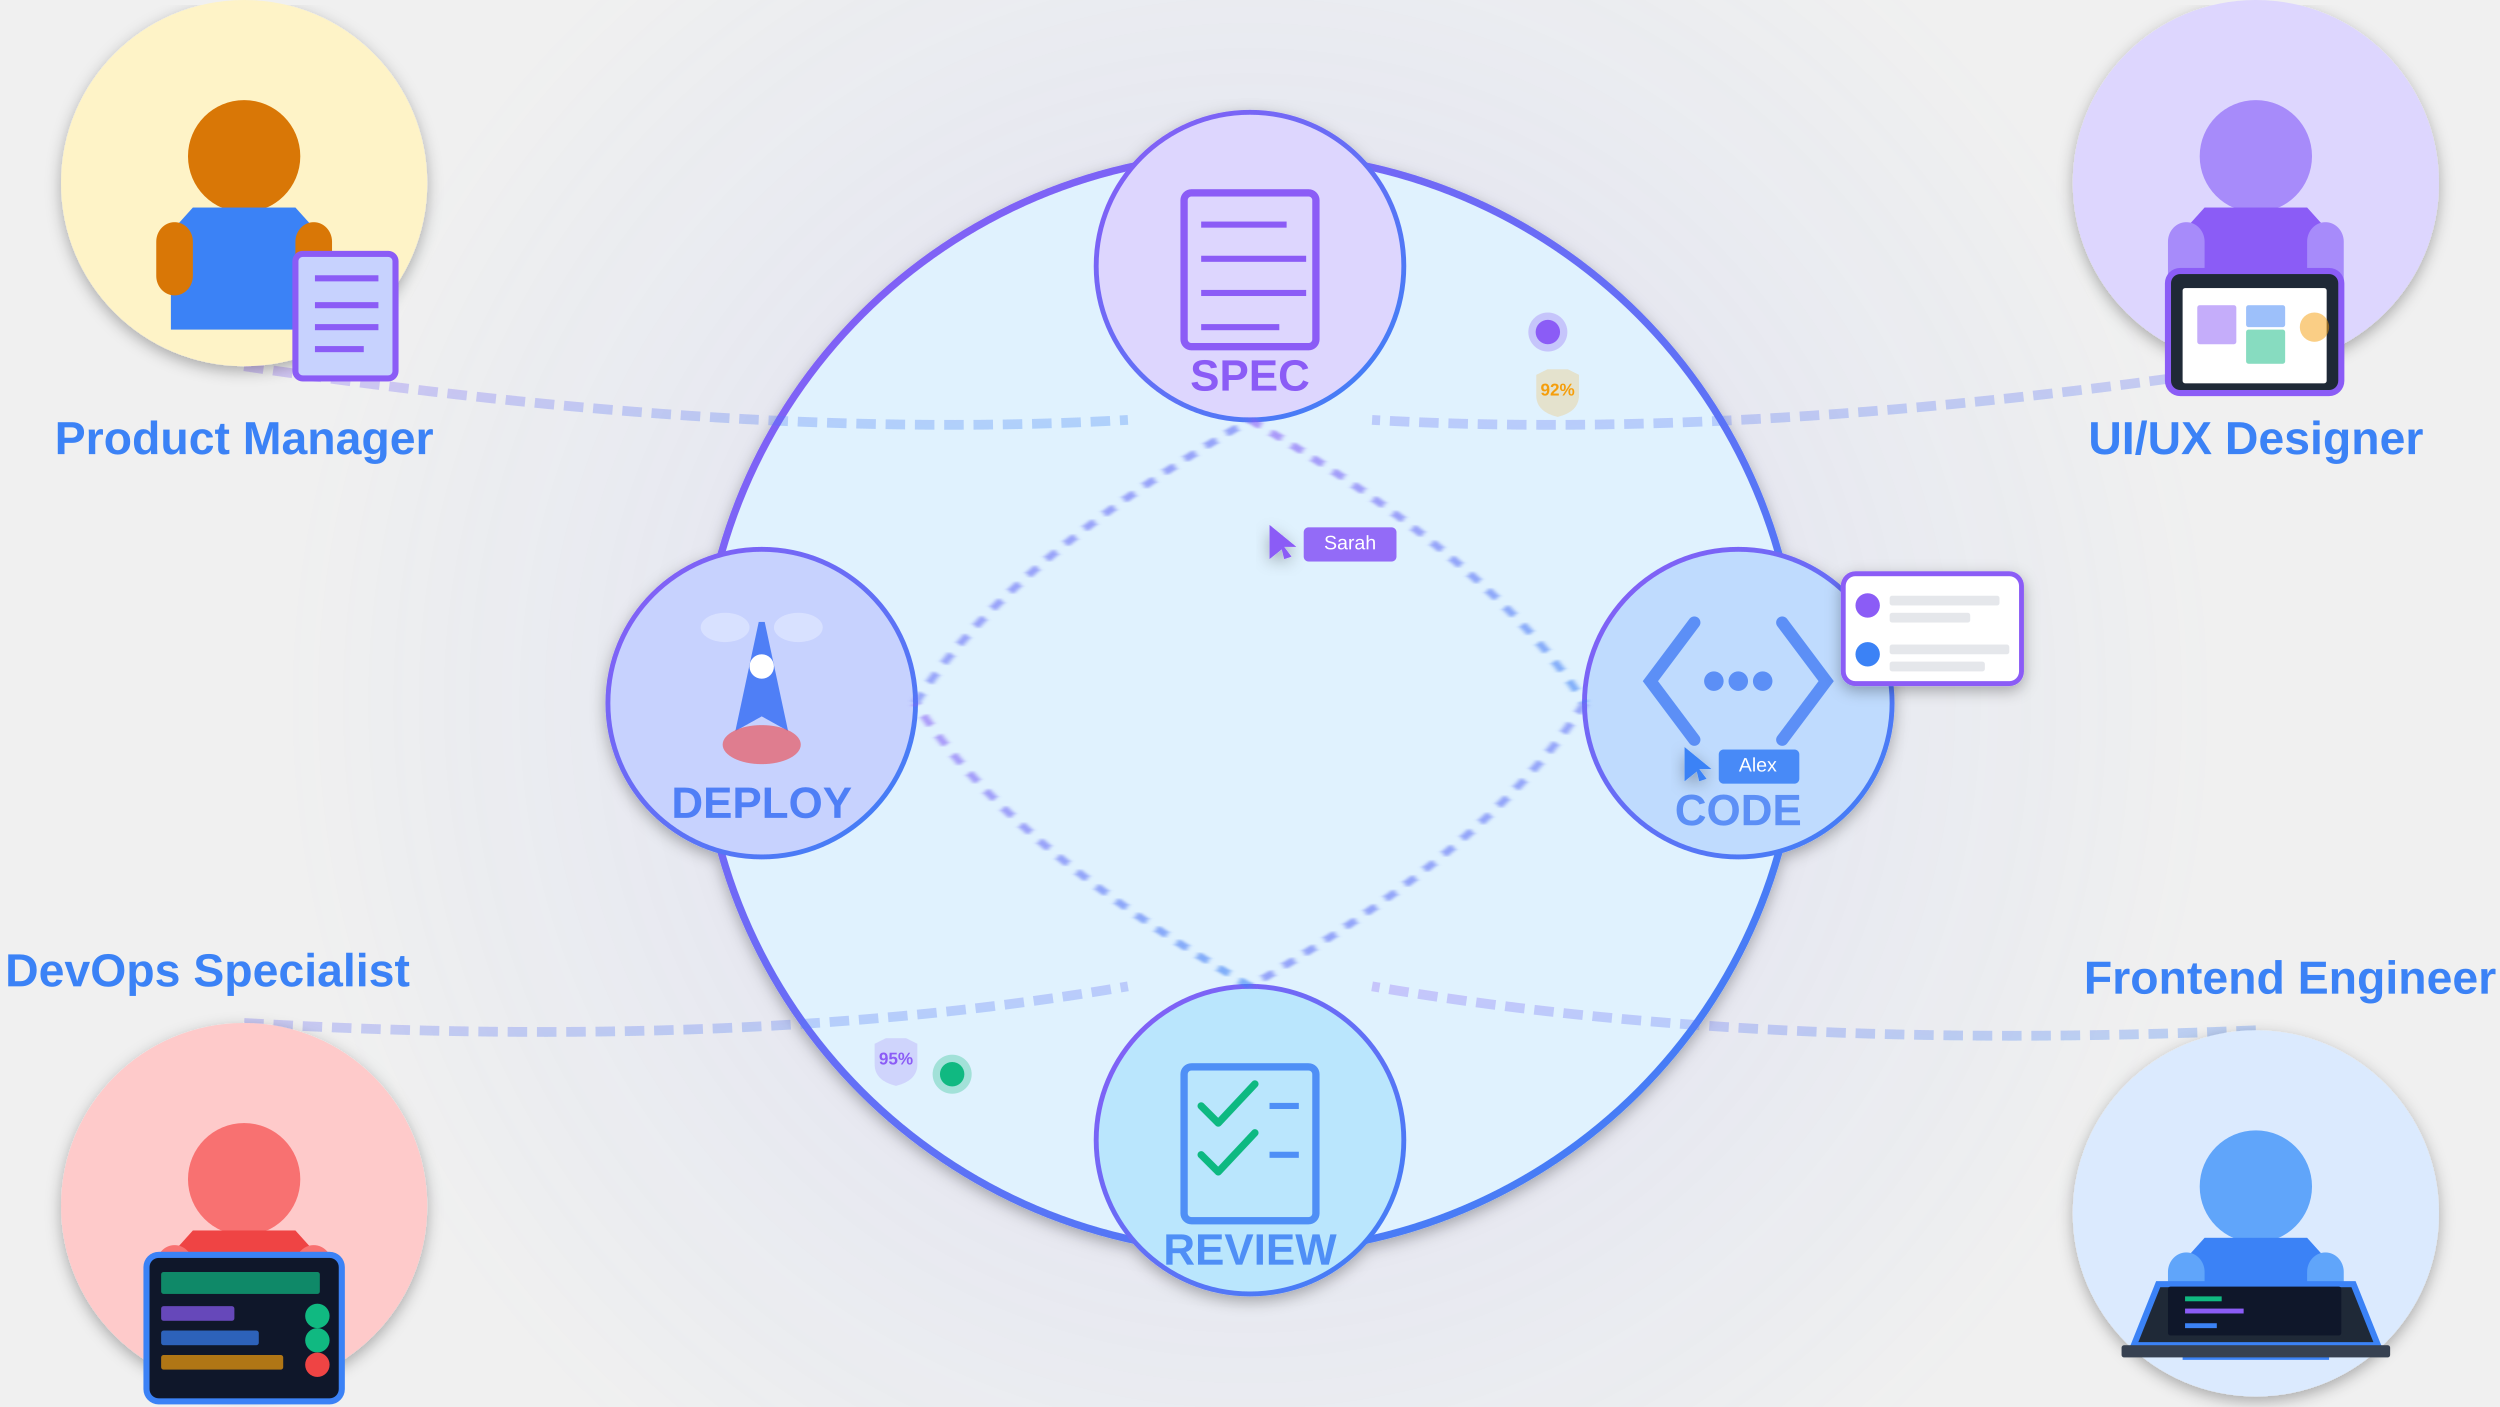
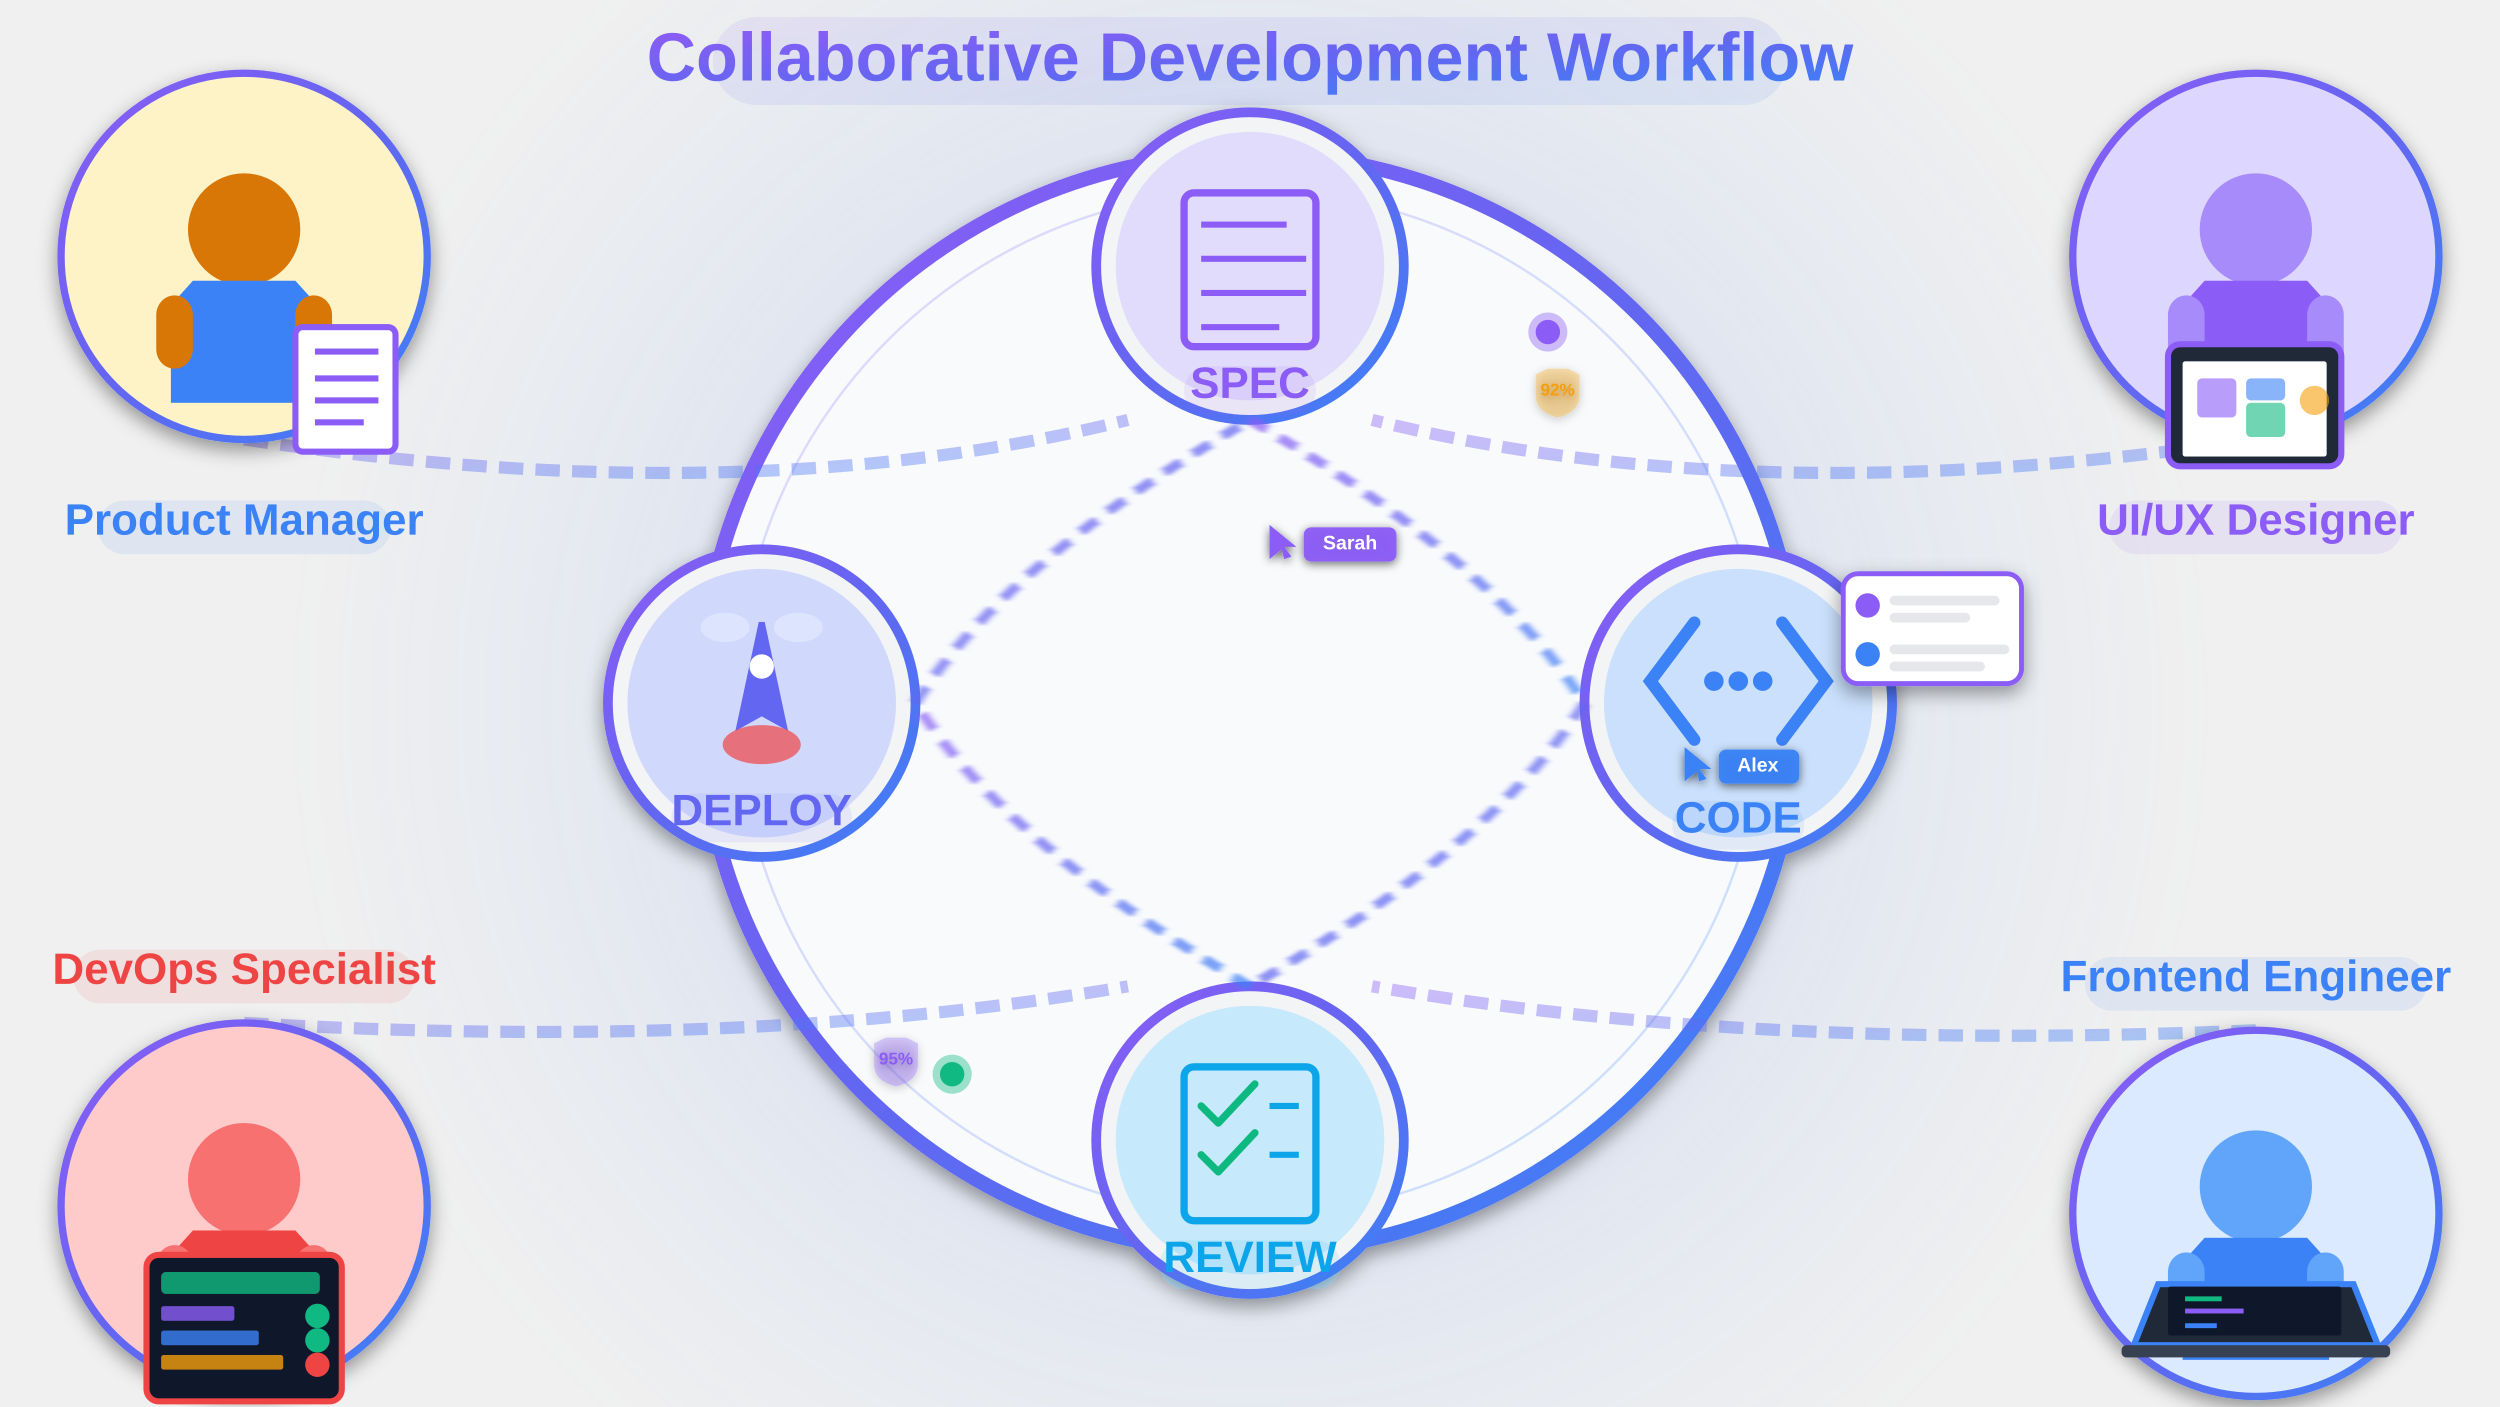
<svg xmlns="http://www.w3.org/2000/svg" viewBox="0 0 1024 576" width="1024" height="576">
  <defs>
    <linearGradient id="primaryGradient" x1="0%" y1="0%" x2="100%" y2="100%">
      <stop offset="0%" style="stop-color:#8b5cf6;stop-opacity:1" />
+       <stop offset="50%" style="stop-color:#6366f1;stop-opacity:1" />
      <stop offset="100%" style="stop-color:#3b82f6;stop-opacity:1" />
    </linearGradient>
    <linearGradient id="secondaryGradient" x1="0%" y1="0%" x2="100%" y2="100%">
      <stop offset="0%" style="stop-color:#a78bfa;stop-opacity:1" />
      <stop offset="100%" style="stop-color:#60a5fa;stop-opacity:1" />
    </linearGradient>
    <radialGradient id="glowGradient" cx="50%" cy="50%" r="50%">
-       <stop offset="0%" style="stop-color:#8b5cf6;stop-opacity:0.3" />
+       <stop offset="0%" style="stop-color:#8b5cf6;stop-opacity:0.4" />
+       <stop offset="70%" style="stop-color:#3b82f6;stop-opacity:0.1" />
      <stop offset="100%" style="stop-color:#3b82f6;stop-opacity:0" />
    </radialGradient>
    <filter id="softShadow" x="-50%" y="-50%" width="200%" height="200%">
-       <feGaussianBlur in="SourceAlpha" stdDeviation="3" />
-       <feOffset dx="0" dy="2" result="offsetblur" />
+       <feGaussianBlur in="SourceAlpha" stdDeviation="4" />
+       <feOffset dx="0" dy="3" result="offsetblur" />
      <feComponentTransfer>
-         <feFuncA type="linear" slope="0.3" />
+         <feFuncA type="linear" slope="0.4" />
      </feComponentTransfer>
      <feMerge>
        <feMergeNode />
        <feMergeNode in="SourceGraphic" />
      </feMerge>
    </filter>
    <filter id="motionBlur">
-       <feGaussianBlur in="SourceGraphic" stdDeviation="1 0" />
+       <feGaussianBlur in="SourceGraphic" stdDeviation="1.5 0" />
+     </filter>
+     <filter id="professionalGlow" x="-50%" y="-50%" width="200%" height="200%">
+       <feGaussianBlur in="SourceAlpha" stdDeviation="2" />
+       <feOffset dx="0" dy="1" result="offsetblur" />
+       <feComponentTransfer>
+         <feFuncA type="linear" slope="0.6" />
+       </feComponentTransfer>
+       <feMerge>
+         <feMergeNode />
+         <feMergeNode in="SourceGraphic" />
+       </feMerge>
    </filter>
  </defs>
-   <circle cx="512" cy="288" r="400" fill="url(#glowGradient)" opacity="0.5" />
+   <circle cx="512" cy="288" r="400" fill="url(#glowGradient)" opacity="0.6" />
  <g id="centralWorkflow" filter="url(#softShadow)">
-     <circle cx="512" cy="288" r="225" fill="#e0f2fe" stroke="url(#primaryGradient)" stroke-width="3" />
+     <circle cx="512" cy="288" r="225" fill="#f8fafc" stroke="url(#primaryGradient)" stroke-width="6" />
+     <circle cx="512" cy="288" r="210" fill="none" stroke="url(#secondaryGradient)" stroke-width="1" opacity="0.3" />
    <g id="workflowStages">
      <g id="specStage">
-         <circle cx="512" cy="109" r="63" fill="#ddd6fe" />
-         <circle cx="512" cy="109" r="63" fill="none" stroke="url(#primaryGradient)" stroke-width="2" />
-         <rect x="485" y="79" width="54" height="63" rx="3" fill="none" stroke="#8b5cf6" stroke-width="3" />
+         <circle cx="512" cy="109" r="63" fill="#f3f4f6" stroke="url(#primaryGradient)" stroke-width="4" />
+         <circle cx="512" cy="109" r="55" fill="#ddd6fe" opacity="0.8" />
+         <rect x="485" y="79" width="54" height="63" rx="4" fill="none" stroke="#8b5cf6" stroke-width="3" />
        <line x1="492" y1="92" x2="527" y2="92" stroke="#8b5cf6" stroke-width="2.5" />
        <line x1="492" y1="106" x2="535" y2="106" stroke="#8b5cf6" stroke-width="2.5" />
        <line x1="492" y1="120" x2="535" y2="120" stroke="#8b5cf6" stroke-width="2.5" />
        <line x1="492" y1="134" x2="524" y2="134" stroke="#8b5cf6" stroke-width="2.5" />
-         <text x="512" y="160" text-anchor="middle" font-family="Arial, sans-serif" font-size="18" font-weight="bold" fill="#8b5cf6">SPEC</text>
+         <rect x="485" y="150" width="54" height="20" rx="10" fill="#8b5cf6" opacity="0.1" />
+         <text x="512" y="163" text-anchor="middle" font-family="Arial, sans-serif" font-size="18" font-weight="bold" fill="#8b5cf6">SPEC</text>
      </g>
      <g id="codeStage">
-         <circle cx="712" cy="288" r="63" fill="#bfdbfe" />
-         <circle cx="712" cy="288" r="63" fill="none" stroke="url(#primaryGradient)" stroke-width="2" />
-         <path d="M 694 255 L 676 279 L 694 303" fill="none" stroke="#5b8ff6" stroke-width="5" stroke-linecap="round" />
-         <path d="M 730 255 L 748 279 L 730 303" fill="none" stroke="#5b8ff6" stroke-width="5" stroke-linecap="round" />
-         <circle cx="702" cy="279" r="4" fill="#5b8ff6" />
-         <circle cx="712" cy="279" r="4" fill="#5b8ff6" />
-         <circle cx="722" cy="279" r="4" fill="#5b8ff6" />
-         <text x="712" y="338" text-anchor="middle" font-family="Arial, sans-serif" font-size="18" font-weight="bold" fill="#5b8ff6">CODE</text>
+         <circle cx="712" cy="288" r="63" fill="#f3f4f6" stroke="url(#primaryGradient)" stroke-width="4" />
+         <circle cx="712" cy="288" r="55" fill="#bfdbfe" opacity="0.8" />
+         <path d="M 694 255 L 676 279 L 694 303" fill="none" stroke="#3b82f6" stroke-width="5" stroke-linecap="round" />
+         <path d="M 730 255 L 748 279 L 730 303" fill="none" stroke="#3b82f6" stroke-width="5" stroke-linecap="round" />
+         <circle cx="702" cy="279" r="4" fill="#3b82f6" />
+         <circle cx="712" cy="279" r="4" fill="#3b82f6" />
+         <circle cx="722" cy="279" r="4" fill="#3b82f6" />
+         <rect x="685" y="328" width="54" height="20" rx="10" fill="#3b82f6" opacity="0.1" />
+         <text x="712" y="341" text-anchor="middle" font-family="Arial, sans-serif" font-size="18" font-weight="bold" fill="#3b82f6">CODE</text>
      </g>
      <g id="reviewStage">
-         <circle cx="512" cy="467" r="63" fill="#bae6fd" />
-         <circle cx="512" cy="467" r="63" fill="none" stroke="url(#primaryGradient)" stroke-width="2" />
-         <rect x="485" y="437" width="54" height="63" rx="3" fill="none" stroke="#4f8ff6" stroke-width="3" />
+         <circle cx="512" cy="467" r="63" fill="#f3f4f6" stroke="url(#primaryGradient)" stroke-width="4" />
+         <circle cx="512" cy="467" r="55" fill="#bae6fd" opacity="0.8" />
+         <rect x="485" y="437" width="54" height="63" rx="4" fill="none" stroke="#0ea5e9" stroke-width="3" />
        <polyline points="492,453 499,460 514,444" fill="none" stroke="#10b981" stroke-width="3" stroke-linecap="round" stroke-linejoin="round" />
        <polyline points="492,473 499,480 514,464" fill="none" stroke="#10b981" stroke-width="3" stroke-linecap="round" stroke-linejoin="round" />
-         <line x1="520" y1="453" x2="532" y2="453" stroke="#4f8ff6" stroke-width="2.5" />
-         <line x1="520" y1="473" x2="532" y2="473" stroke="#4f8ff6" stroke-width="2.5" />
-         <text x="512" y="518" text-anchor="middle" font-family="Arial, sans-serif" font-size="18" font-weight="bold" fill="#4f8ff6">REVIEW</text>
+         <line x1="520" y1="453" x2="532" y2="453" stroke="#0ea5e9" stroke-width="2.5" />
+         <line x1="520" y1="473" x2="532" y2="473" stroke="#0ea5e9" stroke-width="2.5" />
+         <rect x="475" y="508" width="74" height="20" rx="10" fill="#0ea5e9" opacity="0.1" />
+         <text x="512" y="521" text-anchor="middle" font-family="Arial, sans-serif" font-size="18" font-weight="bold" fill="#0ea5e9">REVIEW</text>
      </g>
      <g id="deployStage">
-         <circle cx="312" cy="288" r="63" fill="#c7d2fe" />
-         <circle cx="312" cy="288" r="63" fill="none" stroke="url(#primaryGradient)" stroke-width="2" />
-         <path d="M 312 255 L 303 297 L 312 292 L 321 297 Z" fill="#4f7ff6" stroke="#4f7ff6" stroke-width="2.5" />
-         <ellipse cx="312" cy="305" rx="16" ry="8" fill="#ef4444" opacity="0.6" />
+         <circle cx="312" cy="288" r="63" fill="#f3f4f6" stroke="url(#primaryGradient)" stroke-width="4" />
+         <circle cx="312" cy="288" r="55" fill="#c7d2fe" opacity="0.8" />
+         <path d="M 312 255 L 303 297 L 312 292 L 321 297 Z" fill="#6366f1" stroke="#6366f1" stroke-width="2.5" />
+         <ellipse cx="312" cy="305" rx="16" ry="8" fill="#ef4444" opacity="0.7" />
        <circle cx="312" cy="273" r="5" fill="#ffffff" />
-         <ellipse cx="327" cy="257" rx="10" ry="6" fill="#e0e7ff" opacity="0.7" />
-         <ellipse cx="297" cy="257" rx="10" ry="6" fill="#e0e7ff" opacity="0.7" />
-         <text x="312" y="335" text-anchor="middle" font-family="Arial, sans-serif" font-size="18" font-weight="bold" fill="#4f7ff6">DEPLOY</text>
-       </g>
-     </g>
-     <g id="flowLines" opacity="0.6">
-       <path d="M 512 172 Q 612 230 649 288" fill="none" stroke="url(#primaryGradient)" stroke-width="3" stroke-dasharray="5,5" filter="url(#motionBlur)">
-         <animate attributeName="stroke-dashoffset" from="0" to="10" dur="1s" repeatCount="indefinite" />
-       </path>
-       <path d="M 649 288 Q 612 346 512 404" fill="none" stroke="url(#primaryGradient)" stroke-width="3" stroke-dasharray="5,5" filter="url(#motionBlur)">
-         <animate attributeName="stroke-dashoffset" from="0" to="10" dur="1s" repeatCount="indefinite" />
-       </path>
-       <path d="M 512 404 Q 412 346 375 288" fill="none" stroke="url(#primaryGradient)" stroke-width="3" stroke-dasharray="5,5" filter="url(#motionBlur)">
-         <animate attributeName="stroke-dashoffset" from="0" to="10" dur="1s" repeatCount="indefinite" />
-       </path>
-       <path d="M 375 288 Q 412 230 512 172" fill="none" stroke="url(#primaryGradient)" stroke-width="3" stroke-dasharray="5,5" filter="url(#motionBlur)">
-         <animate attributeName="stroke-dashoffset" from="0" to="10" dur="1s" repeatCount="indefinite" />
+         <ellipse cx="327" cy="257" rx="10" ry="6" fill="#e0e7ff" opacity="0.8" />
+         <ellipse cx="297" cy="257" rx="10" ry="6" fill="#e0e7ff" opacity="0.8" />
+         <rect x="275" y="325" width="74" height="20" rx="10" fill="#6366f1" opacity="0.1" />
+         <text x="312" y="338" text-anchor="middle" font-family="Arial, sans-serif" font-size="18" font-weight="bold" fill="#6366f1">DEPLOY</text>
+       </g>
+     </g>
+     <g id="flowLines" opacity="0.7">
+       <path d="M 512 172 Q 612 230 649 288" fill="none" stroke="url(#primaryGradient)" stroke-width="4" stroke-dasharray="8,6" filter="url(#motionBlur)">
+         <animate attributeName="stroke-dashoffset" from="0" to="14" dur="1.5s" repeatCount="indefinite" />
+       </path>
+       <path d="M 649 288 Q 612 346 512 404" fill="none" stroke="url(#primaryGradient)" stroke-width="4" stroke-dasharray="8,6" filter="url(#motionBlur)">
+         <animate attributeName="stroke-dashoffset" from="0" to="14" dur="1.5s" repeatCount="indefinite" />
+       </path>
+       <path d="M 512 404 Q 412 346 375 288" fill="none" stroke="url(#primaryGradient)" stroke-width="4" stroke-dasharray="8,6" filter="url(#motionBlur)">
+         <animate attributeName="stroke-dashoffset" from="0" to="14" dur="1.5s" repeatCount="indefinite" />
+       </path>
+       <path d="M 375 288 Q 412 230 512 172" fill="none" stroke="url(#primaryGradient)" stroke-width="4" stroke-dasharray="8,6" filter="url(#motionBlur)">
+         <animate attributeName="stroke-dashoffset" from="0" to="14" dur="1.5s" repeatCount="indefinite" />
      </path>
    </g>
  </g>
  <g id="qualityGates">
-     <g transform="translate(630, 154)">
-       <path d="M 0 0 L 4 -2 L 12 -2 L 16 0 L 16 8 Q 16 14 8 16 Q 0 14 0 8 Z" fill="#f59e0b" opacity="0.2" stroke="#f59e0b" stroke-width="1.5" />
+     <g transform="translate(630, 154)" filter="url(#professionalGlow)">
+       <path d="M 0 0 L 4 -2 L 12 -2 L 16 0 L 16 8 Q 16 14 8 16 Q 0 14 0 8 Z" fill="#f59e0b" opacity="0.3" stroke="#f59e0b" stroke-width="2" />
      <text x="8" y="8" text-anchor="middle" font-family="Arial, sans-serif" font-size="7" font-weight="bold" fill="#f59e0b">92%</text>
    </g>
-     <g transform="translate(359, 428)">
-       <path d="M 0 0 L 4 -2 L 12 -2 L 16 0 L 16 8 Q 16 14 8 16 Q 0 14 0 8 Z" fill="#8b5cf6" opacity="0.2" stroke="#8b5cf6" stroke-width="1.5" />
+     <g transform="translate(359, 428)" filter="url(#professionalGlow)">
+       <path d="M 0 0 L 4 -2 L 12 -2 L 16 0 L 16 8 Q 16 14 8 16 Q 0 14 0 8 Z" fill="#8b5cf6" opacity="0.3" stroke="#8b5cf6" stroke-width="2" />
      <text x="8" y="8" text-anchor="middle" font-family="Arial, sans-serif" font-size="7" font-weight="bold" fill="#8b5cf6">95%</text>
    </g>
  </g>
-   <g id="integrationLines" opacity="0.3">
-     <path d="M 100 150 Q 306 181 462 172" fill="none" stroke="url(#primaryGradient)" stroke-width="4" stroke-dasharray="8,4" />
-     <path d="M 924 150 Q 718 181 562 172" fill="none" stroke="url(#primaryGradient)" stroke-width="4" stroke-dasharray="8,4" />
-     <path d="M 924 422 Q 718 431 562 404" fill="none" stroke="url(#primaryGradient)" stroke-width="4" stroke-dasharray="8,4" />
-     <path d="M 100 419 Q 306 431 462 404" fill="none" stroke="url(#primaryGradient)" stroke-width="4" stroke-dasharray="8,4" />
-   </g>
-   <g id="productManager" transform="translate(100, 75)">
-     <circle cx="0" cy="0" r="75" fill="#fef3c7" filter="url(#softShadow)" />
+   <g id="integrationLines" opacity="0.4">
+     <path d="M 100 180 Q 306 211 462 172" fill="none" stroke="url(#primaryGradient)" stroke-width="5" stroke-dasharray="10,5" />
+     <path d="M 924 180 Q 718 211 562 172" fill="none" stroke="url(#primaryGradient)" stroke-width="5" stroke-dasharray="10,5" />
+     <path d="M 924 422 Q 718 431 562 404" fill="none" stroke="url(#primaryGradient)" stroke-width="5" stroke-dasharray="10,5" />
+     <path d="M 100 419 Q 306 431 462 404" fill="none" stroke="url(#primaryGradient)" stroke-width="5" stroke-dasharray="10,5" />
+   </g>
+   <g id="productManager" transform="translate(100, 105)">
+     <circle cx="0" cy="0" r="75" fill="#fef3c7" filter="url(#softShadow)" stroke="url(#primaryGradient)" stroke-width="3" />
    <circle cx="0" cy="-11" r="23" fill="#d97706" />
    <path d="M -30 20 L -21 10 L 21 10 L 30 20 L 30 60 L -30 60 Z" fill="#3b82f6" />
    <rect x="-36" y="16" width="15" height="30" rx="8" fill="#d97706" />
    <rect x="21" y="16" width="15" height="30" rx="8" fill="#d97706" />
-     <rect x="21" y="29" width="41" height="51" rx="3" fill="#c7d2fe" stroke="#8b5cf6" stroke-width="2.5" />
+     <rect x="21" y="29" width="41" height="51" rx="3" fill="#ffffff" stroke="#8b5cf6" stroke-width="2.5" />
    <line x1="29" y1="39" x2="55" y2="39" stroke="#8b5cf6" stroke-width="2.5" />
    <line x1="29" y1="50" x2="55" y2="50" stroke="#8b5cf6" stroke-width="2.5" />
    <line x1="29" y1="59" x2="55" y2="59" stroke="#8b5cf6" stroke-width="2.5" />
    <line x1="29" y1="68" x2="49" y2="68" stroke="#8b5cf6" stroke-width="2.5" />
-     <text x="0" y="111" text-anchor="middle" font-family="Arial, sans-serif" font-size="19" font-weight="700" fill="#3b82f6">Product Manager</text>
-   </g>
-   <g id="uiDesigner" transform="translate(924, 75)">
-     <circle cx="0" cy="0" r="75" fill="#ddd6fe" filter="url(#softShadow)" />
+     <rect x="-60" y="100" width="120" height="22" rx="11" fill="#3b82f6" opacity="0.1" />
+     <text x="0" y="114" text-anchor="middle" font-family="Arial, sans-serif" font-size="18" font-weight="700" fill="#3b82f6">Product Manager</text>
+   </g>
+   <g id="uiDesigner" transform="translate(924, 105)">
+     <circle cx="0" cy="0" r="75" fill="#ddd6fe" filter="url(#softShadow)" stroke="url(#primaryGradient)" stroke-width="3" />
    <circle cx="0" cy="-11" r="23" fill="#a78bfa" />
    <path d="M -30 20 L -21 10 L 21 10 L 30 20 L 30 60 L -30 60 Z" fill="#8b5cf6" />
    <rect x="-36" y="16" width="15" height="30" rx="8" fill="#a78bfa" />
    <rect x="21" y="16" width="15" height="30" rx="8" fill="#a78bfa" />
    <rect x="-36" y="36" width="71" height="50" rx="5" fill="#1f2937" stroke="#8b5cf6" stroke-width="2.5" />
    <rect x="-30" y="43" width="59" height="39" rx="1" fill="#ffffff" />
-     <rect x="-24" y="50" width="16" height="16" rx="1" fill="#8b5cf6" opacity="0.5" />
-     <rect x="-4" y="50" width="16" height="9" rx="1" fill="#3b82f6" opacity="0.5" />
-     <rect x="-4" y="60" width="16" height="14" rx="1" fill="#10b981" opacity="0.5" />
-     <circle cx="24" cy="59" r="6" fill="#f59e0b" opacity="0.5" />
-     <text x="0" y="111" text-anchor="middle" font-family="Arial, sans-serif" font-size="19" font-weight="700" fill="#3b82f6">UI/UX Designer</text>
+     <rect x="-24" y="50" width="16" height="16" rx="2" fill="#8b5cf6" opacity="0.6" />
+     <rect x="-4" y="50" width="16" height="9" rx="2" fill="#3b82f6" opacity="0.6" />
+     <rect x="-4" y="60" width="16" height="14" rx="2" fill="#10b981" opacity="0.6" />
+     <circle cx="24" cy="59" r="6" fill="#f59e0b" opacity="0.6" />
+     <rect x="-60" y="100" width="120" height="22" rx="11" fill="#8b5cf6" opacity="0.1" />
+     <text x="0" y="114" text-anchor="middle" font-family="Arial, sans-serif" font-size="18" font-weight="700" fill="#8b5cf6">UI/UX Designer</text>
  </g>
  <g id="frontendEngineer" transform="translate(924, 497)">
-     <circle cx="0" cy="0" r="75" fill="#dbeafe" filter="url(#softShadow)" />
+     <circle cx="0" cy="0" r="75" fill="#dbeafe" filter="url(#softShadow)" stroke="url(#primaryGradient)" stroke-width="3" />
    <circle cx="0" cy="-11" r="23" fill="#60a5fa" />
    <path d="M -30 20 L -21 10 L 21 10 L 30 20 L 30 60 L -30 60 Z" fill="#3b82f6" />
    <rect x="-36" y="16" width="15" height="30" rx="8" fill="#60a5fa" />
    <rect x="21" y="16" width="15" height="30" rx="8" fill="#60a5fa" />
    <path d="M -50 54 L -40 29 L 40 29 L 50 54 Z" fill="#1f2937" stroke="#3b82f6" stroke-width="2.5" />
    <rect x="-36" y="30" width="71" height="20" rx="1" fill="#0f172a" />
    <line x1="-29" y1="35" x2="-14" y2="35" stroke="#10b981" stroke-width="2" />
    <line x1="-29" y1="40" x2="-5" y2="40" stroke="#8b5cf6" stroke-width="2" />
    <line x1="-29" y1="46" x2="-16" y2="46" stroke="#3b82f6" stroke-width="2" />
-     <rect x="-55" y="54" width="110" height="5" rx="1" fill="#374151" />
-     <text x="14" y="-90" text-anchor="middle" font-family="Arial, sans-serif" font-size="19" font-weight="700" fill="#3b82f6">Frontend Engineer</text>
+     <rect x="-55" y="54" width="110" height="5" rx="2" fill="#374151" />
+     <rect x="-70" y="-105" width="140" height="22" rx="11" fill="#3b82f6" opacity="0.1" />
+     <text x="0" y="-91" text-anchor="middle" font-family="Arial, sans-serif" font-size="18" font-weight="700" fill="#3b82f6">Frontend Engineer</text>
  </g>
  <g id="devopsSpecialist" transform="translate(100, 494)">
-     <circle cx="0" cy="0" r="75" fill="#fecaca" filter="url(#softShadow)" />
+     <circle cx="0" cy="0" r="75" fill="#fecaca" filter="url(#softShadow)" stroke="url(#primaryGradient)" stroke-width="3" />
    <circle cx="0" cy="-11" r="23" fill="#f87171" />
    <path d="M -30 20 L -21 10 L 21 10 L 30 20 L 30 60 L -30 60 Z" fill="#ef4444" />
    <rect x="-36" y="16" width="15" height="30" rx="8" fill="#f87171" />
    <rect x="21" y="16" width="15" height="30" rx="8" fill="#f87171" />
-     <rect x="-40" y="20" width="80" height="60" rx="5" fill="#0f172a" stroke="#3b82f6" stroke-width="2.5" />
-     <rect x="-34" y="27" width="65" height="9" rx="1" fill="#10b981" opacity="0.7" />
-     <rect x="-34" y="41" width="30" height="6" rx="1" fill="#8b5cf6" opacity="0.7" />
-     <rect x="-34" y="51" width="40" height="6" rx="1" fill="#3b82f6" opacity="0.7" />
-     <rect x="-34" y="61" width="50" height="6" rx="1" fill="#f59e0b" opacity="0.7" />
+     <rect x="-40" y="20" width="80" height="60" rx="5" fill="#0f172a" stroke="#ef4444" stroke-width="2.5" />
+     <rect x="-34" y="27" width="65" height="9" rx="2" fill="#10b981" opacity="0.8" />
+     <rect x="-34" y="41" width="30" height="6" rx="1" fill="#8b5cf6" opacity="0.8" />
+     <rect x="-34" y="51" width="40" height="6" rx="1" fill="#3b82f6" opacity="0.8" />
+     <rect x="-34" y="61" width="50" height="6" rx="1" fill="#f59e0b" opacity="0.8" />
    <circle cx="30" cy="45" r="5" fill="#10b981" />
    <circle cx="30" cy="55" r="5" fill="#10b981" />
    <circle cx="30" cy="65" r="5" fill="#ef4444" />
-     <text x="-15" y="-90" text-anchor="middle" font-family="Arial, sans-serif" font-size="19" font-weight="700" fill="#3b82f6">DevOps Specialist</text>
+     <rect x="-70" y="-105" width="140" height="22" rx="11" fill="#ef4444" opacity="0.1" />
+     <text x="0" y="-91" text-anchor="middle" font-family="Arial, sans-serif" font-size="18" font-weight="700" fill="#ef4444">DevOps Specialist</text>
  </g>
  <g id="sharedCursors">
-     <g transform="translate(520, 215)">
-       <path d="M 0 0 L 0 14 L 5 10 L 6 14 L 9 13 L 6 9 L 11 9 Z" fill="#8b5cf6" filter="url(#softShadow)" />
-       <rect x="14" y="1" width="38" height="14" rx="2" fill="#8b5cf6" opacity="0.9" />
-       <text x="33" y="10" text-anchor="middle" font-family="Arial, sans-serif" font-size="8" fill="#ffffff">Sarah</text>
-     </g>
-     <g transform="translate(690, 306)">
-       <path d="M 0 0 L 0 14 L 5 10 L 6 14 L 9 13 L 6 9 L 11 9 Z" fill="#3b82f6" filter="url(#softShadow)" />
-       <rect x="14" y="1" width="33" height="14" rx="2" fill="#3b82f6" opacity="0.9" />
-       <text x="30" y="10" text-anchor="middle" font-family="Arial, sans-serif" font-size="8" fill="#ffffff">Alex</text>
+     <g transform="translate(520, 215)" filter="url(#professionalGlow)">
+       <path d="M 0 0 L 0 14 L 5 10 L 6 14 L 9 13 L 6 9 L 11 9 Z" fill="#8b5cf6" />
+       <rect x="14" y="1" width="38" height="14" rx="3" fill="#8b5cf6" opacity="0.95" />
+       <text x="33" y="10" text-anchor="middle" font-family="Arial, sans-serif" font-size="8" font-weight="600" fill="#ffffff">Sarah</text>
+     </g>
+     <g transform="translate(690, 306)" filter="url(#professionalGlow)">
+       <path d="M 0 0 L 0 14 L 5 10 L 6 14 L 9 13 L 6 9 L 11 9 Z" fill="#3b82f6" />
+       <rect x="14" y="1" width="33" height="14" rx="3" fill="#3b82f6" opacity="0.95" />
+       <text x="30" y="10" text-anchor="middle" font-family="Arial, sans-serif" font-size="8" font-weight="600" fill="#ffffff">Alex</text>
    </g>
  </g>
  <g id="commentThreads">
-     <g transform="translate(755, 235)">
-       <rect x="0" y="0" width="73" height="45" rx="5" fill="#ffffff" stroke="#8b5cf6" stroke-width="2" filter="url(#softShadow)" />
+     <g transform="translate(755, 235)" filter="url(#softShadow)">
+       <rect x="0" y="0" width="73" height="45" rx="6" fill="#ffffff" stroke="#8b5cf6" stroke-width="2" />
      <circle cx="10" cy="13" r="5" fill="#8b5cf6" />
-       <rect x="19" y="9" width="45" height="4" rx="1" fill="#e5e7eb" />
-       <rect x="19" y="16" width="33" height="4" rx="1" fill="#e5e7eb" />
+       <rect x="19" y="9" width="45" height="4" rx="2" fill="#e5e7eb" />
+       <rect x="19" y="16" width="33" height="4" rx="2" fill="#e5e7eb" />
      <circle cx="10" cy="33" r="5" fill="#3b82f6" />
-       <rect x="19" y="29" width="49" height="4" rx="1" fill="#e5e7eb" />
-       <rect x="19" y="36" width="39" height="4" rx="1" fill="#e5e7eb" />
+       <rect x="19" y="29" width="49" height="4" rx="2" fill="#e5e7eb" />
+       <rect x="19" y="36" width="39" height="4" rx="2" fill="#e5e7eb" />
    </g>
  </g>
  <g id="editIndicators">
    <g transform="translate(390, 440)">
-       <circle cx="0" cy="0" r="8" fill="#10b981" opacity="0.3">
-         <animate attributeName="r" values="8;13;8" dur="2s" repeatCount="indefinite" />
-         <animate attributeName="opacity" values="0.3;0;0.3" dur="2s" repeatCount="indefinite" />
+       <circle cx="0" cy="0" r="8" fill="#10b981" opacity="0.4">
+         <animate attributeName="r" values="8;15;8" dur="2.5s" repeatCount="indefinite" />
+         <animate attributeName="opacity" values="0.4;0;0.4" dur="2.5s" repeatCount="indefinite" />
      </circle>
      <circle cx="0" cy="0" r="5" fill="#10b981" />
    </g>
    <g transform="translate(634, 136)">
-       <circle cx="0" cy="0" r="8" fill="#8b5cf6" opacity="0.3">
-         <animate attributeName="r" values="8;13;8" dur="2s" repeatCount="indefinite" />
-         <animate attributeName="opacity" values="0.3;0;0.3" dur="2s" repeatCount="indefinite" />
+       <circle cx="0" cy="0" r="8" fill="#8b5cf6" opacity="0.4">
+         <animate attributeName="r" values="8;15;8" dur="2.5s" repeatCount="indefinite" />
+         <animate attributeName="opacity" values="0.4;0;0.4" dur="2.5s" repeatCount="indefinite" />
      </circle>
      <circle cx="0" cy="0" r="5" fill="#8b5cf6" />
    </g>
  </g>
+   <g id="title" transform="translate(512, 25)">
+     <rect x="-220" y="-18" width="440" height="36" rx="18" fill="url(#primaryGradient)" opacity="0.1" />
+     <text x="0" y="8" text-anchor="middle" font-family="Arial, sans-serif" font-size="28" font-weight="800" fill="url(#primaryGradient)">Collaborative Development Workflow</text>
+   </g>
</svg>
